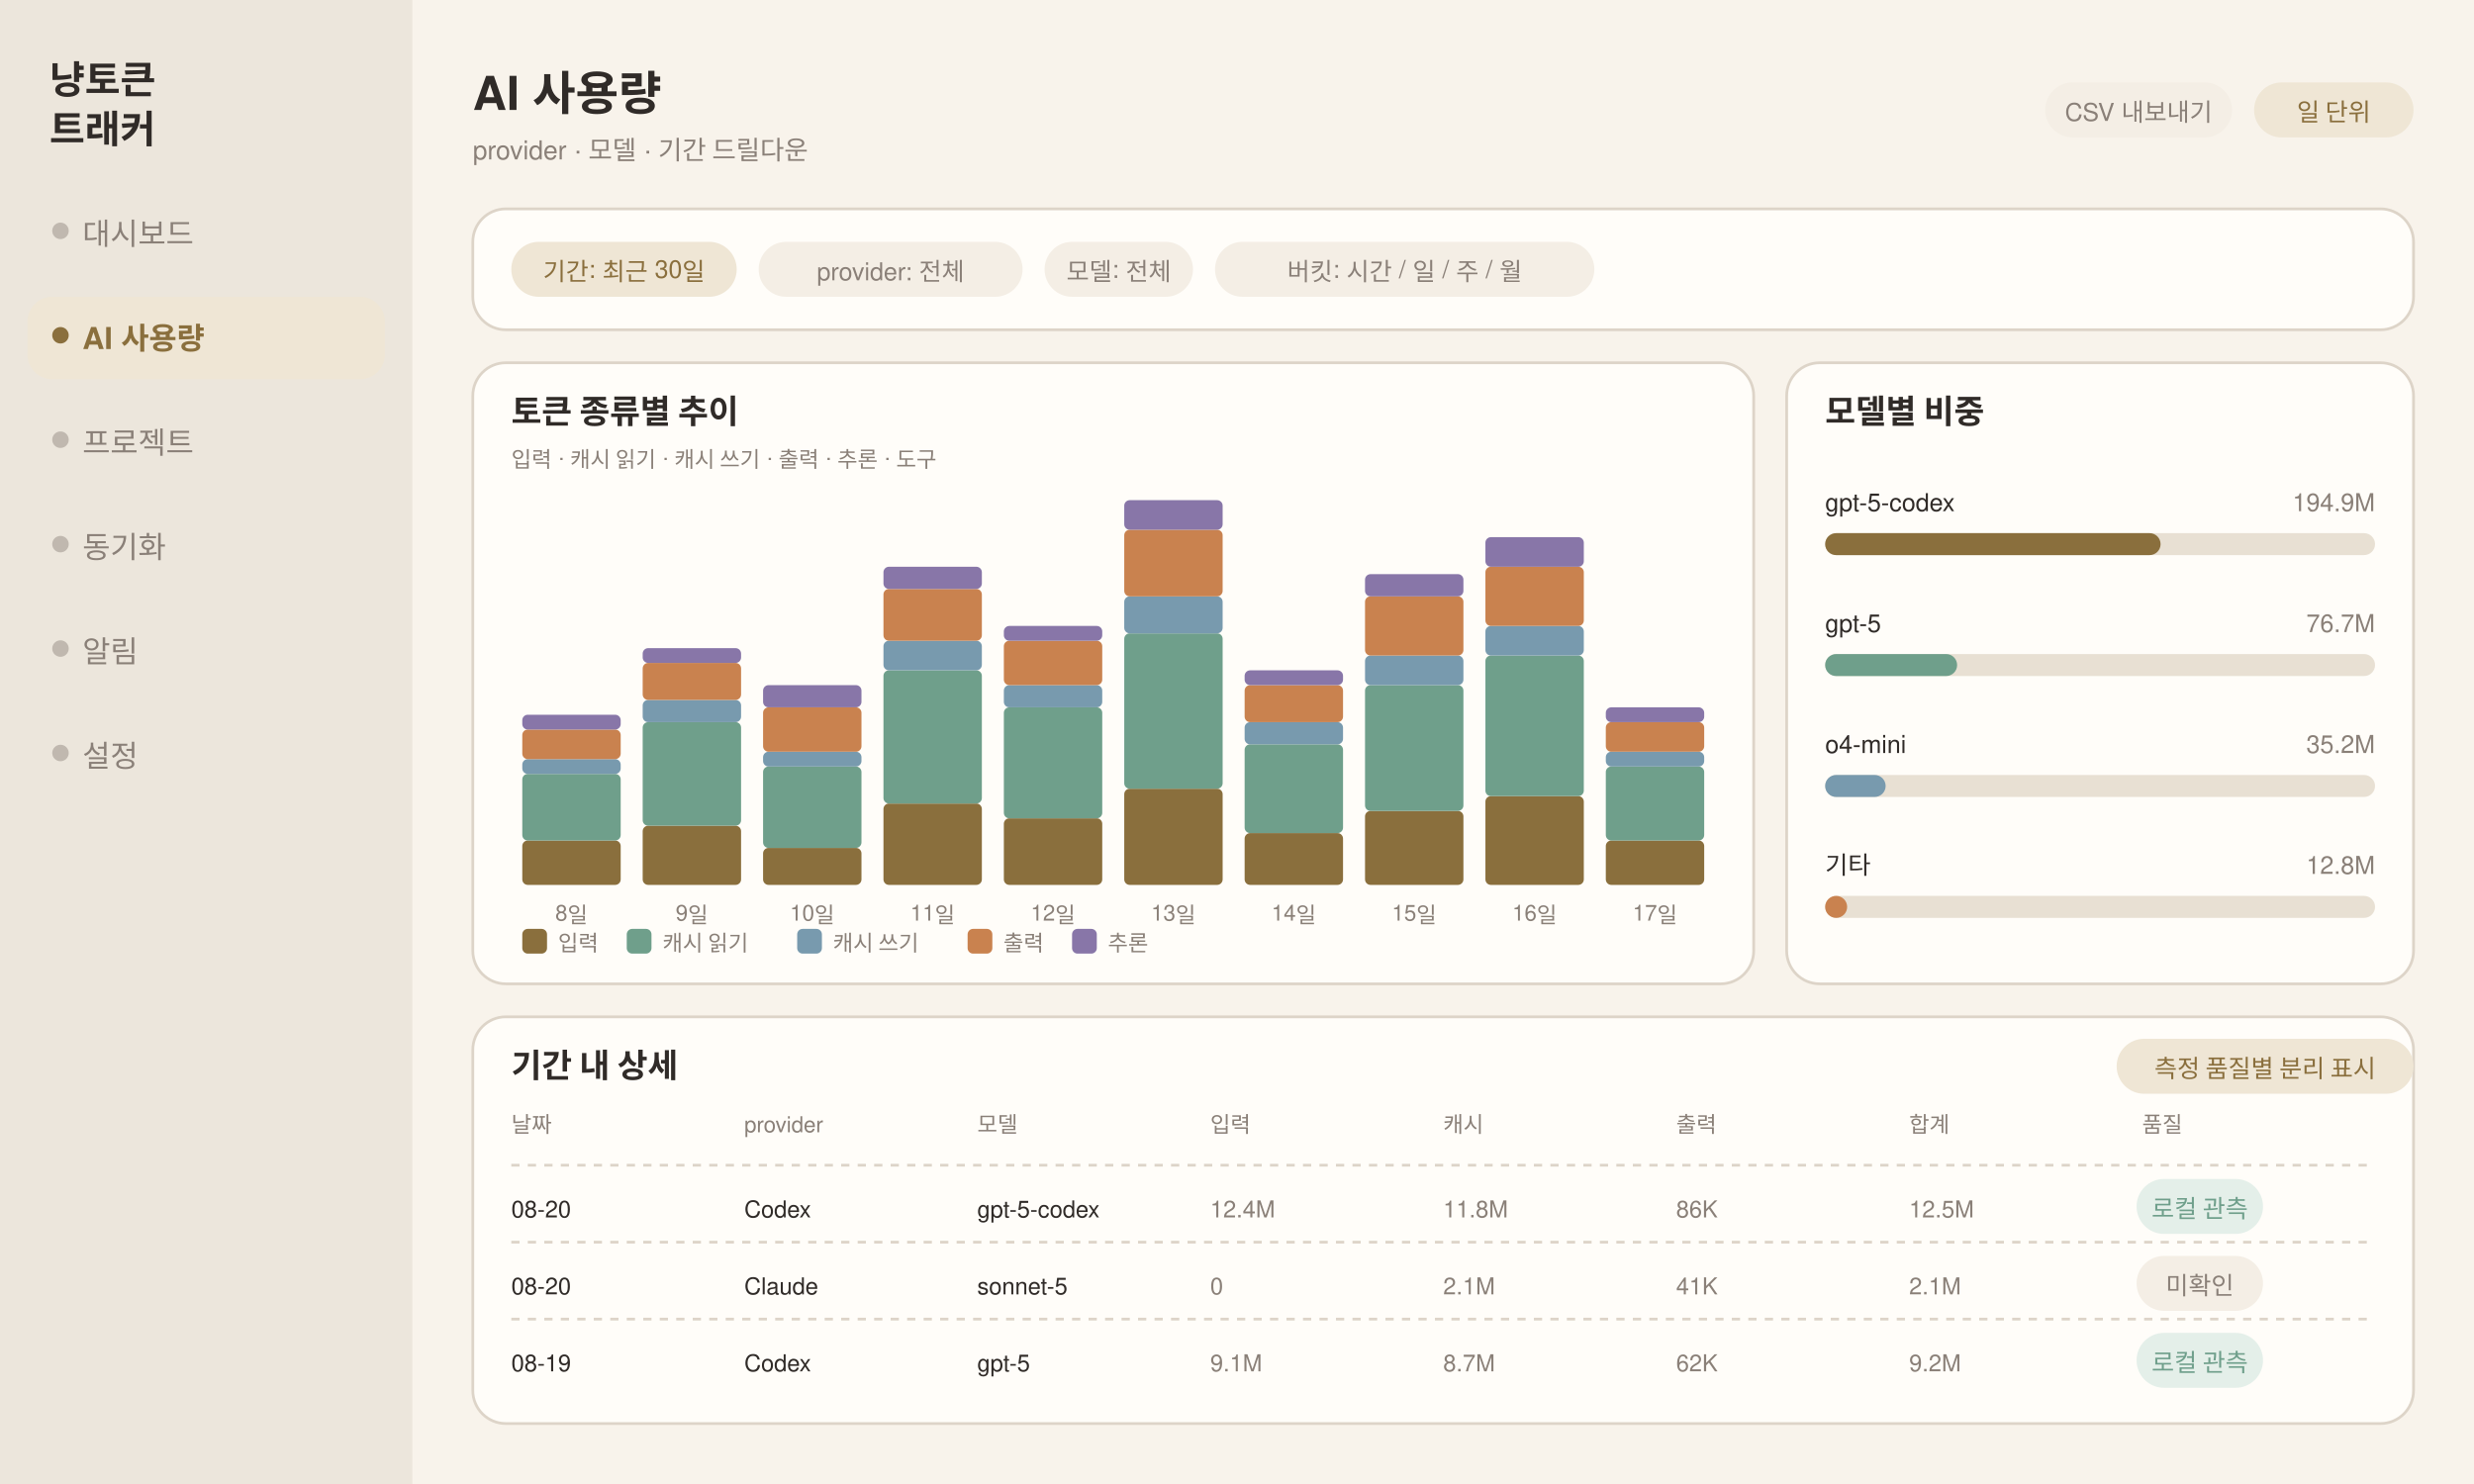
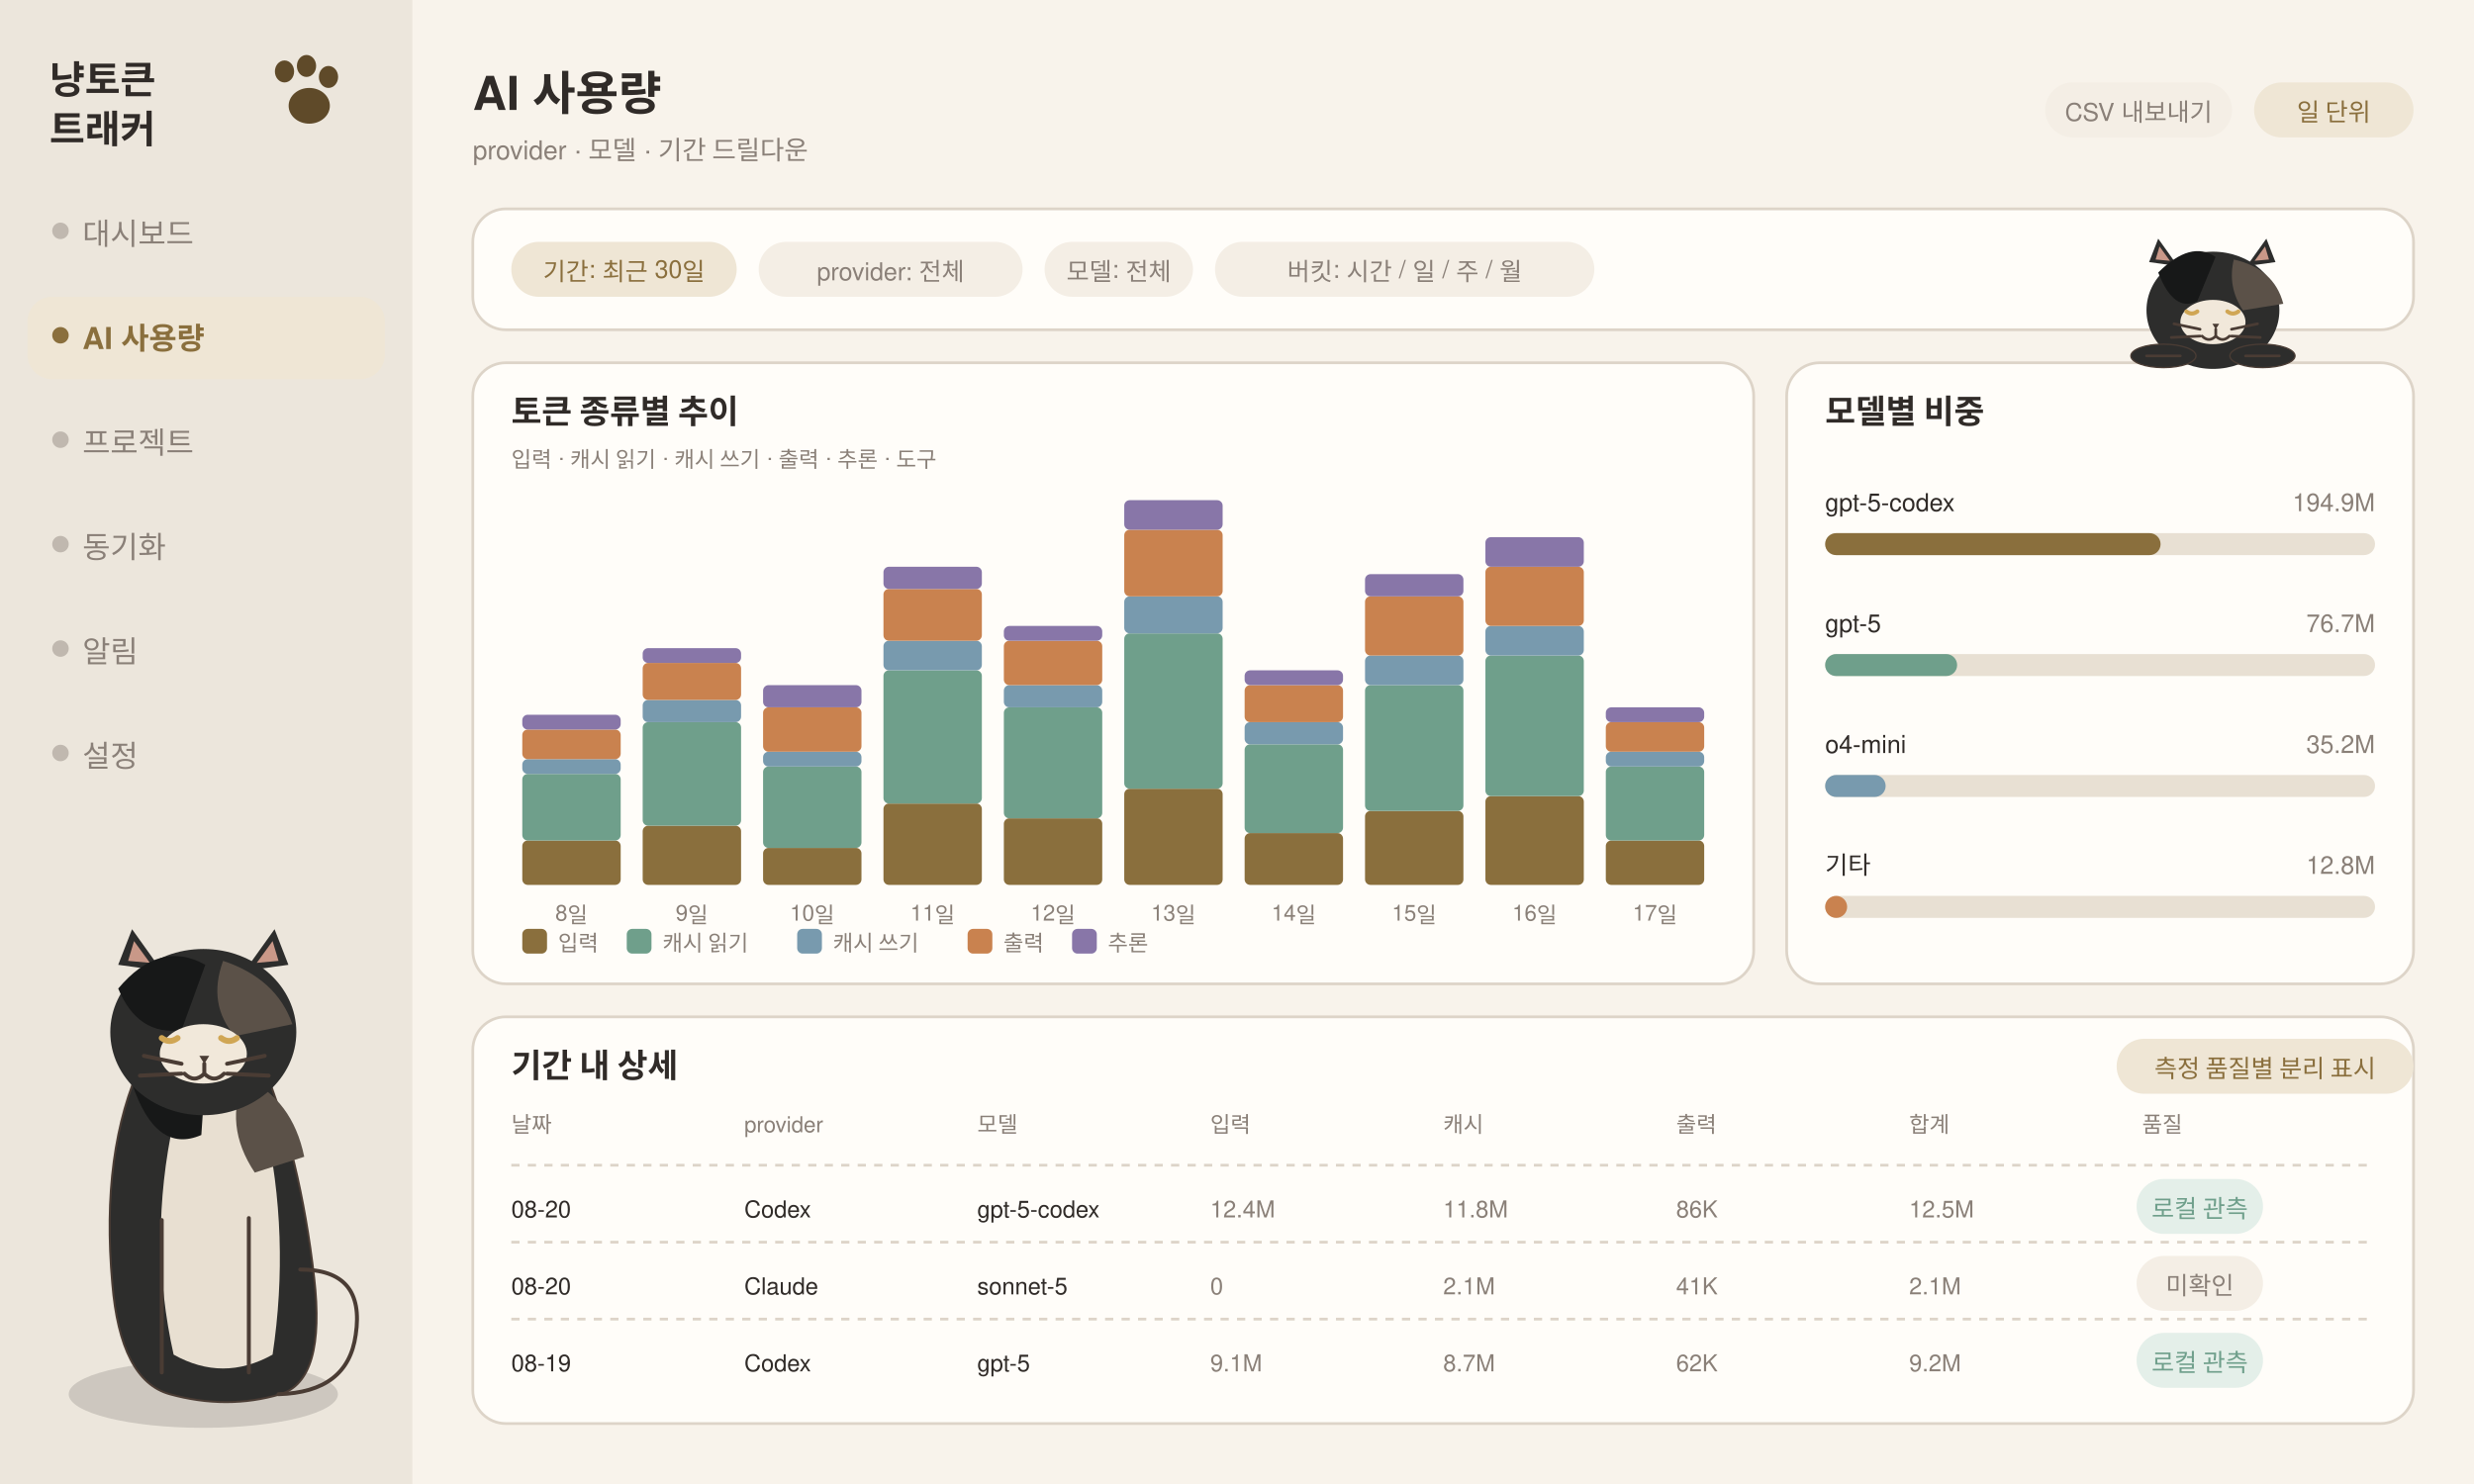
<svg xmlns="http://www.w3.org/2000/svg" viewBox="0 0 900 540" width="900" height="540" font-family="Segoe UI, Noto Sans KR, Helvetica, Arial, sans-serif" role="img" aria-label="usage 화면 와이어프레임">
  <rect x="0" y="0" width="900" height="540" rx="0" fill="#f8f3eb" />
  <rect x="0" y="0" width="150" height="540" rx="0" fill="#ece6dc" />
  <text x="18" y="34" font-size="14" fill="#302b28" font-weight="bold" text-anchor="start">냥토큰</text>
  <text x="18" y="52" font-size="14" fill="#302b28" font-weight="bold" text-anchor="start">트래커</text>
  <text x="30" y="89" font-size="11" fill="#8a8078" font-weight="normal" text-anchor="start">대시보드</text>
  <circle cx="22" cy="84" r="3" fill="#8a8078" opacity="0.45" />
  <rect x="10" y="108" width="130" height="30" rx="9" fill="#efe6d5" />
  <text x="30" y="127" font-size="11" fill="#8a6f3d" font-weight="bold" text-anchor="start">AI 사용량</text>
  <circle cx="22" cy="122" r="3" fill="#8a6f3d" opacity="1" />
  <text x="30" y="165" font-size="11" fill="#8a8078" font-weight="normal" text-anchor="start">프로젝트</text>
  <circle cx="22" cy="160" r="3" fill="#8a8078" opacity="0.45" />
  <text x="30" y="203" font-size="11" fill="#8a8078" font-weight="normal" text-anchor="start">동기화</text>
  <circle cx="22" cy="198" r="3" fill="#8a8078" opacity="0.45" />
  <text x="30" y="241" font-size="11" fill="#8a8078" font-weight="normal" text-anchor="start">알림</text>
  <circle cx="22" cy="236" r="3" fill="#8a8078" opacity="0.45" />
  <text x="30" y="279" font-size="11" fill="#8a8078" font-weight="normal" text-anchor="start">설정</text>
  <circle cx="22" cy="274" r="3" fill="#8a8078" opacity="0.45" />
  <text x="172" y="40" font-size="17" fill="#302b28" font-weight="bold" text-anchor="start">AI 사용량</text>
  <text x="172" y="58" font-size="9.5" fill="#8a8078" font-weight="normal" text-anchor="start">provider · 모델 · 기간 드릴다운</text>
  <rect x="820" y="30" width="58" height="20" rx="10" fill="#efe6d5" />
  <text x="849.0" y="44" font-size="9" fill="#8a6f3d" font-weight="normal" text-anchor="middle">일 단위</text>
  <rect x="744" y="30" width="68" height="20" rx="10" fill="#f4eee5" />
  <text x="778.0" y="44" font-size="9" fill="#8a8078" font-weight="normal" text-anchor="middle">CSV 내보내기</text>
  <rect x="172" y="76" width="706" height="44" rx="12" fill="#fffdf9" stroke="#ddd4c8" />
  <rect x="186" y="88" width="82" height="20" rx="10" fill="#efe6d5" />
  <text x="227.0" y="102" font-size="9" fill="#8a6f3d" font-weight="normal" text-anchor="middle">기간: 최근 30일</text>
  <rect x="276" y="88" width="96" height="20" rx="10" fill="#f4eee5" />
  <text x="324.0" y="102" font-size="9" fill="#8a8078" font-weight="normal" text-anchor="middle">provider: 전체</text>
  <rect x="380" y="88" width="54" height="20" rx="10" fill="#f4eee5" />
  <text x="407.0" y="102" font-size="9" fill="#8a8078" font-weight="normal" text-anchor="middle">모델: 전체</text>
  <rect x="442" y="88" width="138" height="20" rx="10" fill="#f4eee5" />
  <text x="511.0" y="102" font-size="9" fill="#8a8078" font-weight="normal" text-anchor="middle">버킷: 시간 / 일 / 주 / 월</text>
  <rect x="172" y="132" width="465.96" height="226" rx="12" fill="#fffdf9" stroke="#ddd4c8" />
  <text x="186" y="154" font-size="12" fill="#302b28" font-weight="bold" text-anchor="start">토큰 종류별 추이</text>
  <text x="186" y="170" font-size="8" fill="#8a8078" font-weight="normal" text-anchor="start">입력 · 캐시 읽기 · 캐시 쓰기 · 출력 · 추론 · 도구</text>
  <rect x="190.0" y="305.846" width="35.796" height="16.154" rx="2" fill="#8a6f3d" />
  <rect x="190.0" y="281.615" width="35.796" height="24.231" rx="2" fill="#6f9f8b" />
  <rect x="190.0" y="276.231" width="35.796" height="5.385" rx="2" fill="#789aae" />
  <rect x="190.0" y="265.462" width="35.796" height="10.769" rx="2" fill="#c9824f" />
  <rect x="190.0" y="260.077" width="35.796" height="5.385" rx="2" fill="#8876a8" />
  <text x="207.898" y="335" font-size="8" fill="#8a8078" font-weight="normal" text-anchor="middle">8일</text>
  <rect x="233.796" y="300.462" width="35.796" height="21.538" rx="2" fill="#8a6f3d" />
  <rect x="233.796" y="262.769" width="35.796" height="37.692" rx="2" fill="#6f9f8b" />
  <rect x="233.796" y="254.692" width="35.796" height="8.077" rx="2" fill="#789aae" />
  <rect x="233.796" y="241.231" width="35.796" height="13.462" rx="2" fill="#c9824f" />
  <rect x="233.796" y="235.846" width="35.796" height="5.385" rx="2" fill="#8876a8" />
  <text x="251.694" y="335" font-size="8" fill="#8a8078" font-weight="normal" text-anchor="middle">9일</text>
  <rect x="277.592" y="308.538" width="35.796" height="13.462" rx="2" fill="#8a6f3d" />
  <rect x="277.592" y="278.923" width="35.796" height="29.615" rx="2" fill="#6f9f8b" />
  <rect x="277.592" y="273.538" width="35.796" height="5.385" rx="2" fill="#789aae" />
  <rect x="277.592" y="257.385" width="35.796" height="16.154" rx="2" fill="#c9824f" />
  <rect x="277.592" y="249.308" width="35.796" height="8.077" rx="2" fill="#8876a8" />
  <text x="295.49" y="335" font-size="8" fill="#8a8078" font-weight="normal" text-anchor="middle">10일</text>
  <rect x="321.388" y="292.385" width="35.796" height="29.615" rx="2" fill="#8a6f3d" />
  <rect x="321.388" y="243.923" width="35.796" height="48.462" rx="2" fill="#6f9f8b" />
  <rect x="321.388" y="233.154" width="35.796" height="10.769" rx="2" fill="#789aae" />
  <rect x="321.388" y="214.308" width="35.796" height="18.846" rx="2" fill="#c9824f" />
  <rect x="321.388" y="206.231" width="35.796" height="8.077" rx="2" fill="#8876a8" />
  <text x="339.286" y="335" font-size="8" fill="#8a8078" font-weight="normal" text-anchor="middle">11일</text>
  <rect x="365.184" y="297.769" width="35.796" height="24.231" rx="2" fill="#8a6f3d" />
  <rect x="365.184" y="257.385" width="35.796" height="40.385" rx="2" fill="#6f9f8b" />
  <rect x="365.184" y="249.308" width="35.796" height="8.077" rx="2" fill="#789aae" />
  <rect x="365.184" y="233.154" width="35.796" height="16.154" rx="2" fill="#c9824f" />
  <rect x="365.184" y="227.769" width="35.796" height="5.385" rx="2" fill="#8876a8" />
  <text x="383.082" y="335" font-size="8" fill="#8a8078" font-weight="normal" text-anchor="middle">12일</text>
  <rect x="408.98" y="287.0" width="35.796" height="35.0" rx="2" fill="#8a6f3d" />
  <rect x="408.98" y="230.462" width="35.796" height="56.538" rx="2" fill="#6f9f8b" />
  <rect x="408.98" y="217.0" width="35.796" height="13.462" rx="2" fill="#789aae" />
  <rect x="408.98" y="192.769" width="35.796" height="24.231" rx="2" fill="#c9824f" />
  <rect x="408.98" y="182.0" width="35.796" height="10.769" rx="2" fill="#8876a8" />
  <text x="426.878" y="335" font-size="8" fill="#8a8078" font-weight="normal" text-anchor="middle">13일</text>
  <rect x="452.776" y="303.154" width="35.796" height="18.846" rx="2" fill="#8a6f3d" />
  <rect x="452.776" y="270.846" width="35.796" height="32.308" rx="2" fill="#6f9f8b" />
  <rect x="452.776" y="262.769" width="35.796" height="8.077" rx="2" fill="#789aae" />
  <rect x="452.776" y="249.308" width="35.796" height="13.462" rx="2" fill="#c9824f" />
  <rect x="452.776" y="243.923" width="35.796" height="5.385" rx="2" fill="#8876a8" />
  <text x="470.674" y="335" font-size="8" fill="#8a8078" font-weight="normal" text-anchor="middle">14일</text>
  <rect x="496.572" y="295.077" width="35.796" height="26.923" rx="2" fill="#8a6f3d" />
  <rect x="496.572" y="249.308" width="35.796" height="45.769" rx="2" fill="#6f9f8b" />
  <rect x="496.572" y="238.538" width="35.796" height="10.769" rx="2" fill="#789aae" />
  <rect x="496.572" y="217.0" width="35.796" height="21.538" rx="2" fill="#c9824f" />
  <rect x="496.572" y="208.923" width="35.796" height="8.077" rx="2" fill="#8876a8" />
  <text x="514.47" y="335" font-size="8" fill="#8a8078" font-weight="normal" text-anchor="middle">15일</text>
  <rect x="540.368" y="289.692" width="35.796" height="32.308" rx="2" fill="#8a6f3d" />
  <rect x="540.368" y="238.538" width="35.796" height="51.154" rx="2" fill="#6f9f8b" />
  <rect x="540.368" y="227.769" width="35.796" height="10.769" rx="2" fill="#789aae" />
  <rect x="540.368" y="206.231" width="35.796" height="21.538" rx="2" fill="#c9824f" />
  <rect x="540.368" y="195.462" width="35.796" height="10.769" rx="2" fill="#8876a8" />
  <text x="558.266" y="335" font-size="8" fill="#8a8078" font-weight="normal" text-anchor="middle">16일</text>
  <rect x="584.164" y="305.846" width="35.796" height="16.154" rx="2" fill="#8a6f3d" />
  <rect x="584.164" y="278.923" width="35.796" height="26.923" rx="2" fill="#6f9f8b" />
  <rect x="584.164" y="273.538" width="35.796" height="5.385" rx="2" fill="#789aae" />
  <rect x="584.164" y="262.769" width="35.796" height="10.769" rx="2" fill="#c9824f" />
  <rect x="584.164" y="257.385" width="35.796" height="5.385" rx="2" fill="#8876a8" />
  <text x="602.062" y="335" font-size="8" fill="#8a8078" font-weight="normal" text-anchor="middle">17일</text>
  <rect x="190" y="338" width="9" height="9" rx="2" fill="#8a6f3d" />
  <text x="203" y="346" font-size="8" fill="#8a8078" font-weight="normal" text-anchor="start">입력</text>
  <rect x="228" y="338" width="9" height="9" rx="2" fill="#6f9f8b" />
  <text x="241" y="346" font-size="8" fill="#8a8078" font-weight="normal" text-anchor="start">캐시 읽기</text>
  <rect x="290" y="338" width="9" height="9" rx="2" fill="#789aae" />
  <text x="303" y="346" font-size="8" fill="#8a8078" font-weight="normal" text-anchor="start">캐시 쓰기</text>
  <rect x="352" y="338" width="9" height="9" rx="2" fill="#c9824f" />
  <text x="365" y="346" font-size="8" fill="#8a8078" font-weight="normal" text-anchor="start">출력</text>
  <rect x="390" y="338" width="9" height="9" rx="2" fill="#8876a8" />
  <text x="403" y="346" font-size="8" fill="#8a8078" font-weight="normal" text-anchor="start">추론</text>
  <rect x="649.96" y="132" width="228.04" height="226" rx="12" fill="#fffdf9" stroke="#ddd4c8" />
  <text x="663.96" y="154" font-size="12" fill="#302b28" font-weight="bold" text-anchor="start">모델별 비중</text>
  <text x="663.96" y="186" font-size="9" fill="#302b28" font-weight="normal" text-anchor="start">gpt-5-codex</text>
  <text x="864.0" y="186" font-size="9" fill="#8a8078" font-weight="normal" text-anchor="end">194.9M</text>
  <rect x="663.96" y="194" width="200.04" height="8" rx="4" fill="#e8e0d3" />
  <rect x="663.96" y="194" width="122.024" height="8" rx="4" fill="#8a6f3d" />
  <text x="663.96" y="230" font-size="9" fill="#302b28" font-weight="normal" text-anchor="start">gpt-5</text>
  <text x="864.0" y="230" font-size="9" fill="#8a8078" font-weight="normal" text-anchor="end">76.7M</text>
  <rect x="663.96" y="238" width="200.04" height="8" rx="4" fill="#e8e0d3" />
  <rect x="663.96" y="238" width="48.01" height="8" rx="4" fill="#6f9f8b" />
  <text x="663.96" y="274" font-size="9" fill="#302b28" font-weight="normal" text-anchor="start">o4-mini</text>
  <text x="864.0" y="274" font-size="9" fill="#8a8078" font-weight="normal" text-anchor="end">35.2M</text>
  <rect x="663.96" y="282" width="200.04" height="8" rx="4" fill="#e8e0d3" />
  <rect x="663.96" y="282" width="22.004" height="8" rx="4" fill="#789aae" />
  <text x="663.96" y="318" font-size="9" fill="#302b28" font-weight="normal" text-anchor="start">기타</text>
  <text x="864.0" y="318" font-size="9" fill="#8a8078" font-weight="normal" text-anchor="end">12.8M</text>
  <rect x="663.96" y="326" width="200.04" height="8" rx="4" fill="#e8e0d3" />
  <rect x="663.96" y="326" width="8.002" height="8" rx="4" fill="#c9824f" />
  <rect x="172" y="370" width="706" height="148" rx="12" fill="#fffdf9" stroke="#ddd4c8" />
  <text x="186" y="392" font-size="12" fill="#302b28" font-weight="bold" text-anchor="start">기간 내 상세</text>
  <rect x="770" y="378" width="108" height="20" rx="10" fill="#efe6d5" />
  <text x="824.0" y="392" font-size="9" fill="#8a6f3d" font-weight="normal" text-anchor="middle">측정 품질별 분리 표시</text>
  <text x="186.0" y="412" font-size="8" fill="#8a8078" font-weight="normal" text-anchor="start">날짜</text>
  <text x="270.75" y="412" font-size="8" fill="#8a8078" font-weight="normal" text-anchor="start">provider</text>
  <text x="355.5" y="412" font-size="8" fill="#8a8078" font-weight="normal" text-anchor="start">모델</text>
  <text x="440.25" y="412" font-size="8" fill="#8a8078" font-weight="normal" text-anchor="start">입력</text>
  <text x="525.0" y="412" font-size="8" fill="#8a8078" font-weight="normal" text-anchor="start">캐시</text>
  <text x="609.75" y="412" font-size="8" fill="#8a8078" font-weight="normal" text-anchor="start">출력</text>
  <text x="694.5" y="412" font-size="8" fill="#8a8078" font-weight="normal" text-anchor="start">합계</text>
  <text x="779.25" y="412" font-size="8" fill="#8a8078" font-weight="normal" text-anchor="start">품질</text>
  <line x1="186" y1="424" x2="864" y2="424" stroke="#ddd4c8" stroke-dasharray="3 3" />
  <text x="186.0" y="443" font-size="8.5" fill="#302b28" font-weight="normal" text-anchor="start">08-20</text>
  <text x="270.75" y="443" font-size="8.5" fill="#302b28" font-weight="normal" text-anchor="start">Codex</text>
  <text x="355.5" y="443" font-size="8.5" fill="#302b28" font-weight="normal" text-anchor="start">gpt-5-codex</text>
  <text x="440.25" y="443" font-size="8.5" fill="#8a8078" font-weight="normal" text-anchor="start">12.4M</text>
  <text x="525.0" y="443" font-size="8.5" fill="#8a8078" font-weight="normal" text-anchor="start">11.8M</text>
  <text x="609.75" y="443" font-size="8.5" fill="#8a8078" font-weight="normal" text-anchor="start">86K</text>
  <text x="694.5" y="443" font-size="8.5" fill="#8a8078" font-weight="normal" text-anchor="start">12.5M</text>
  <rect x="777.25" y="429" width="46" height="20" rx="10" fill="#e4efe9" />
  <text x="800.25" y="443" font-size="9" fill="#6f9f8b" font-weight="normal" text-anchor="middle">로컬 관측</text>
  <line x1="186" y1="452" x2="864" y2="452" stroke="#ddd4c8" stroke-dasharray="3 3" />
  <text x="186.0" y="471" font-size="8.5" fill="#302b28" font-weight="normal" text-anchor="start">08-20</text>
  <text x="270.75" y="471" font-size="8.5" fill="#302b28" font-weight="normal" text-anchor="start">Claude</text>
  <text x="355.5" y="471" font-size="8.5" fill="#302b28" font-weight="normal" text-anchor="start">sonnet-5</text>
  <text x="440.25" y="471" font-size="8.5" fill="#8a8078" font-weight="normal" text-anchor="start">0</text>
  <text x="525.0" y="471" font-size="8.5" fill="#8a8078" font-weight="normal" text-anchor="start">2.1M</text>
  <text x="609.75" y="471" font-size="8.5" fill="#8a8078" font-weight="normal" text-anchor="start">41K</text>
  <text x="694.5" y="471" font-size="8.5" fill="#8a8078" font-weight="normal" text-anchor="start">2.1M</text>
  <rect x="777.25" y="457" width="46" height="20" rx="10" fill="#f4eee5" />
  <text x="800.25" y="471" font-size="9" fill="#8a8078" font-weight="normal" text-anchor="middle">미확인</text>
  <line x1="186" y1="480" x2="864" y2="480" stroke="#ddd4c8" stroke-dasharray="3 3" />
  <text x="186.0" y="499" font-size="8.5" fill="#302b28" font-weight="normal" text-anchor="start">08-19</text>
  <text x="270.75" y="499" font-size="8.5" fill="#302b28" font-weight="normal" text-anchor="start">Codex</text>
  <text x="355.5" y="499" font-size="8.5" fill="#302b28" font-weight="normal" text-anchor="start">gpt-5</text>
  <text x="440.25" y="499" font-size="8.5" fill="#8a8078" font-weight="normal" text-anchor="start">9.1M</text>
  <text x="525.0" y="499" font-size="8.5" fill="#8a8078" font-weight="normal" text-anchor="start">8.7M</text>
  <text x="609.75" y="499" font-size="8.5" fill="#8a8078" font-weight="normal" text-anchor="start">62K</text>
  <text x="694.5" y="499" font-size="8.5" fill="#8a8078" font-weight="normal" text-anchor="start">9.2M</text>
  <rect x="777.25" y="485" width="46" height="20" rx="10" fill="#e4efe9" />
  <text x="800.25" y="499" font-size="9" fill="#6f9f8b" font-weight="normal" text-anchor="middle">로컬 관측</text>
+   <g aria-hidden="true" transform="translate(98 22) scale(1)">
+     <ellipse cx="5.5" cy="4" rx="3.5" ry="4" fill="#5f4a29" />
+     <ellipse cx="13.5" cy="2" rx="3.5" ry="4" fill="#5f4a29" />
+     <ellipse cx="21.5" cy="6" rx="3.5" ry="4" fill="#5f4a29" />
+     <ellipse cx="14.5" cy="16.5" rx="7.5" ry="6.5" fill="#5f4a29" />
+   </g>
+   <g aria-hidden="true" transform="translate(7 305) scale(0.72)">
+     <ellipse fill="#00000022" cx="93" cy="281" rx="68" ry="17" />
+     <path fill="#2d2d2c" stroke="#4a3c34" stroke-width="1" d="M62 113q-21 45-15 112 4 49 29 56 29 8 56 0 23-7 17-59-7-61-26-108Z" />
+     <path fill="#e8dfd1" d="M78 143q26-16 46 0 13 58 4 118-25 14-50 0-13-58 0-118Z" />
+     <path fill="#171818" d="M57 124q18-23 38-18l-3 44q-23 10-35-26Z" />
+     <path fill="#5b5148" d="M114 121q24 11 30 40l-25 8q-16-24-5-48Z" />
+     <g transform="translate(48 45)">
+       <g transform="translate(2 1) scale(1 1)">
+         <path fill="#2d2d2c" d="M0 18 7 0 22 21Z" />
+         <path fill="#c99888" d="M5 16 8 6 16 17Z" />
+       </g>
+       <g transform="translate(88 1) scale(-1 1)">
+         <path fill="#2d2d2c" d="M0 18 7 0 22 21Z" />
+         <path fill="#c99888" d="M5 16 8 6 16 17Z" />
+       </g>
+       <ellipse fill="#2d2d2c" cx="45" cy="53" rx="47" ry="42" />
+       <path fill="#171818" d="M2 31q21-25 44-12L34 52Q12 55 2 31Z" />
+       <path fill="#5b5148" d="M55 17q27 9 35 32l-29 6q-14-16-6-38Z" />
+       <ellipse fill="#f1e8da" cx="45" cy="64" rx="22" ry="15" />
+       <g transform="translate(12 38) scale(1)">
+         <path fill="none" stroke="#d0a654" stroke-width="3" stroke-linecap="round" d="M12 18q4 3 8 0" />
+         <path fill="none" stroke="#d0a654" stroke-width="3" stroke-linecap="round" d="M42 18q4 3 8 0" />
+         <path fill="#4a3c34" d="m31 27 5 0-2.5 4Z" />
+         <path fill="none" stroke="#4a3c34" stroke-width="2" stroke-linecap="round" d="M33.5 31v5m0 0q-5 5-10 0m10 0q5 5 10 0" />
+         <path fill="none" stroke="#4a3c34" stroke-width="2" stroke-linecap="round" d="M22 31 3 27m19 9L1 37m44-6 19-4m-19 9 21 1" />
+       </g>
+     </g>
+     <path fill="none" stroke="#4a3c34" stroke-width="2" stroke-linecap="round" d="M142 218q33 0 28 33-4 29-39 30" />
+     <path fill="none" stroke="#4a3c34" stroke-width="2" stroke-linecap="round" d="M72 270v-77m44 77v-78" />
+   </g>
+   <g aria-hidden="true" transform="translate(760 84) scale(0.474)">
+     <g transform="translate(46 6) scale(1 1)">
+       <path fill="#2d2d2c" d="M0 18 7 0 22 21Z" />
+       <path fill="#c99888" d="M5 16 8 6 16 17Z" />
+     </g>
+     <g transform="translate(143 6) scale(-1 1)">
+       <path fill="#2d2d2c" d="M0 18 7 0 22 21Z" />
+       <path fill="#c99888" d="M5 16 8 6 16 17Z" />
+     </g>
+     <ellipse fill="#2d2d2c" cx="95" cy="61" rx="51" ry="45" />
+     <path fill="#171818" d="M53 32q25-25 44-12L83 54q-18 9-30-22Z" />
+     <path fill="#5b5148" d="M111 22q31 7 38 34l-31 5q-12-18-7-39Z" />
+     <ellipse fill="#f1e8da" cx="95" cy="70" rx="25" ry="17" />
+     <g transform="translate(62 43) scale(1.05)">
+       <path fill="none" stroke="#d0a654" stroke-width="3" stroke-linecap="round" d="M12 18q4 3 8 0" />
+       <path fill="none" stroke="#d0a654" stroke-width="3" stroke-linecap="round" d="M42 18q4 3 8 0" />
+       <path fill="#4a3c34" d="m31 27 5 0-2.5 4Z" />
+       <path fill="none" stroke="#4a3c34" stroke-width="2" stroke-linecap="round" d="M33.5 31v5m0 0q-5 5-10 0m10 0q5 5 10 0" />
+       <path fill="none" stroke="#4a3c34" stroke-width="2" stroke-linecap="round" d="M22 31 3 27m19 9L1 37m44-6 19-4m-19 9 21 1" />
+     </g>
+     <ellipse fill="#2d2d2c" stroke="#4a3c34" stroke-width="1" cx="57" cy="96" rx="25" ry="9" />
+     <ellipse fill="#2d2d2c" stroke="#4a3c34" stroke-width="1" cx="133" cy="96" rx="25" ry="9" />
+     <path fill="none" stroke="#4a3c34" stroke-width="2" stroke-linecap="round" d="M44 96h26m50 0h26" />
+   </g>
</svg>
